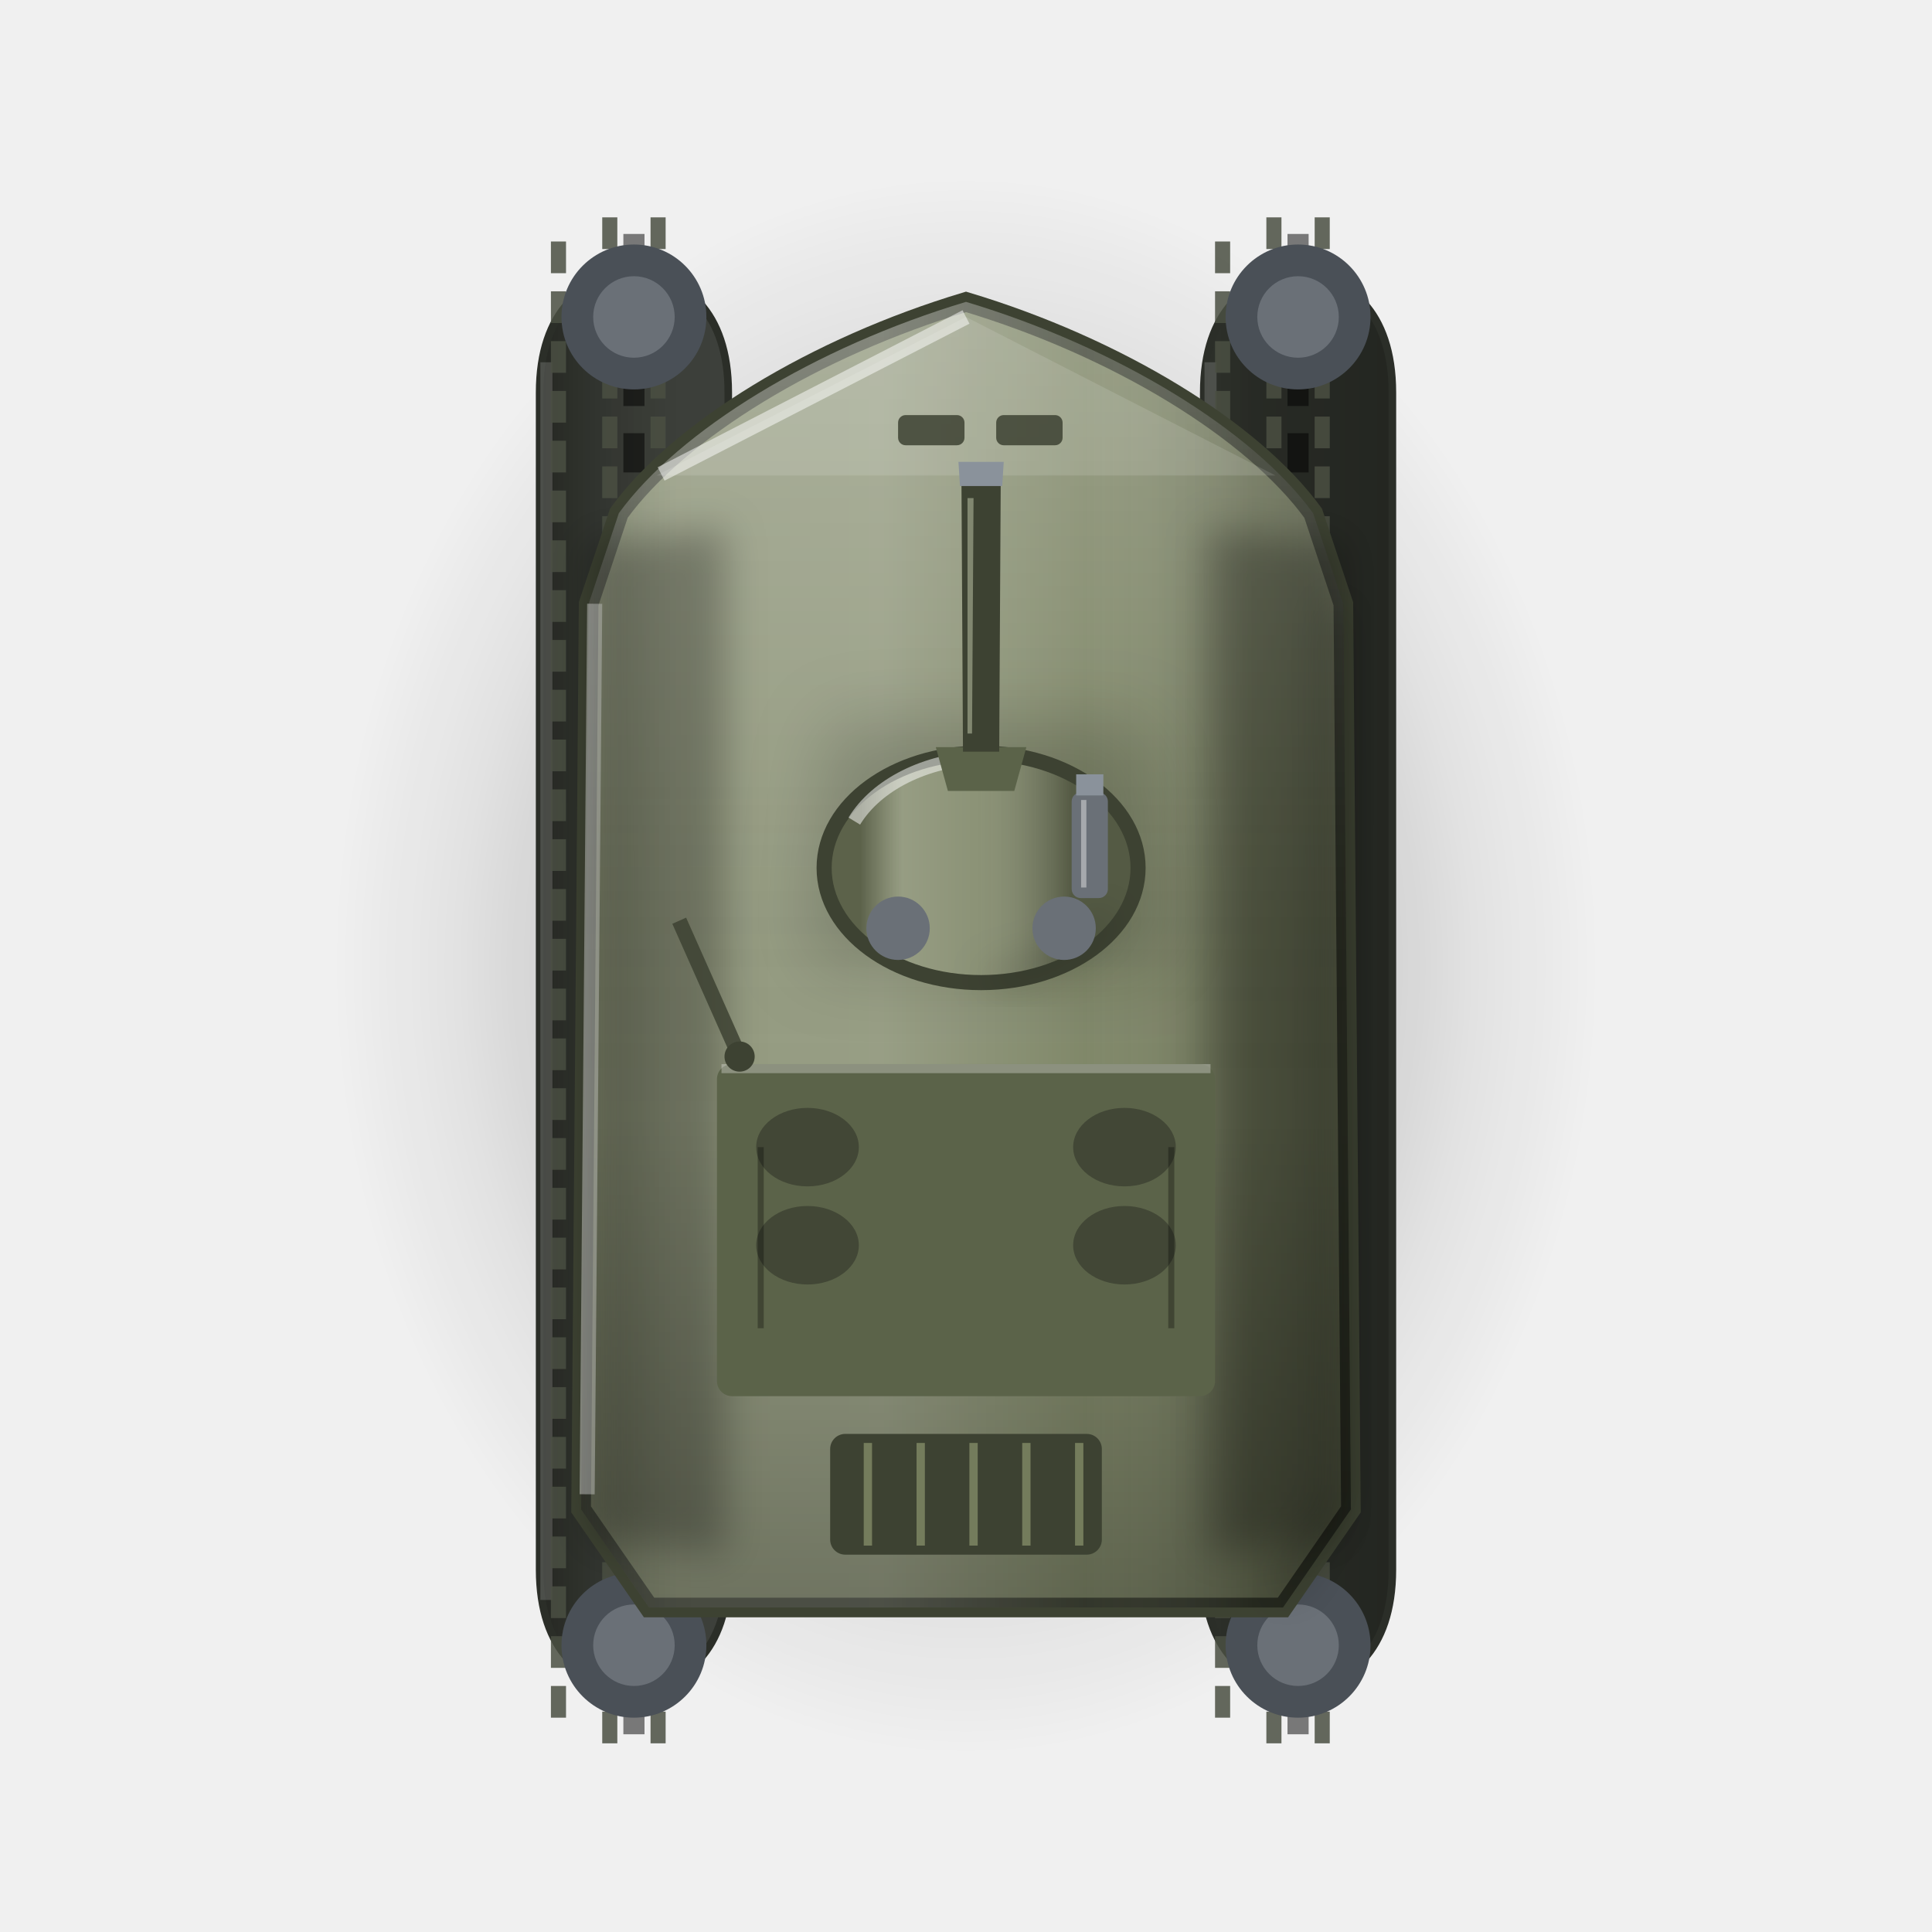
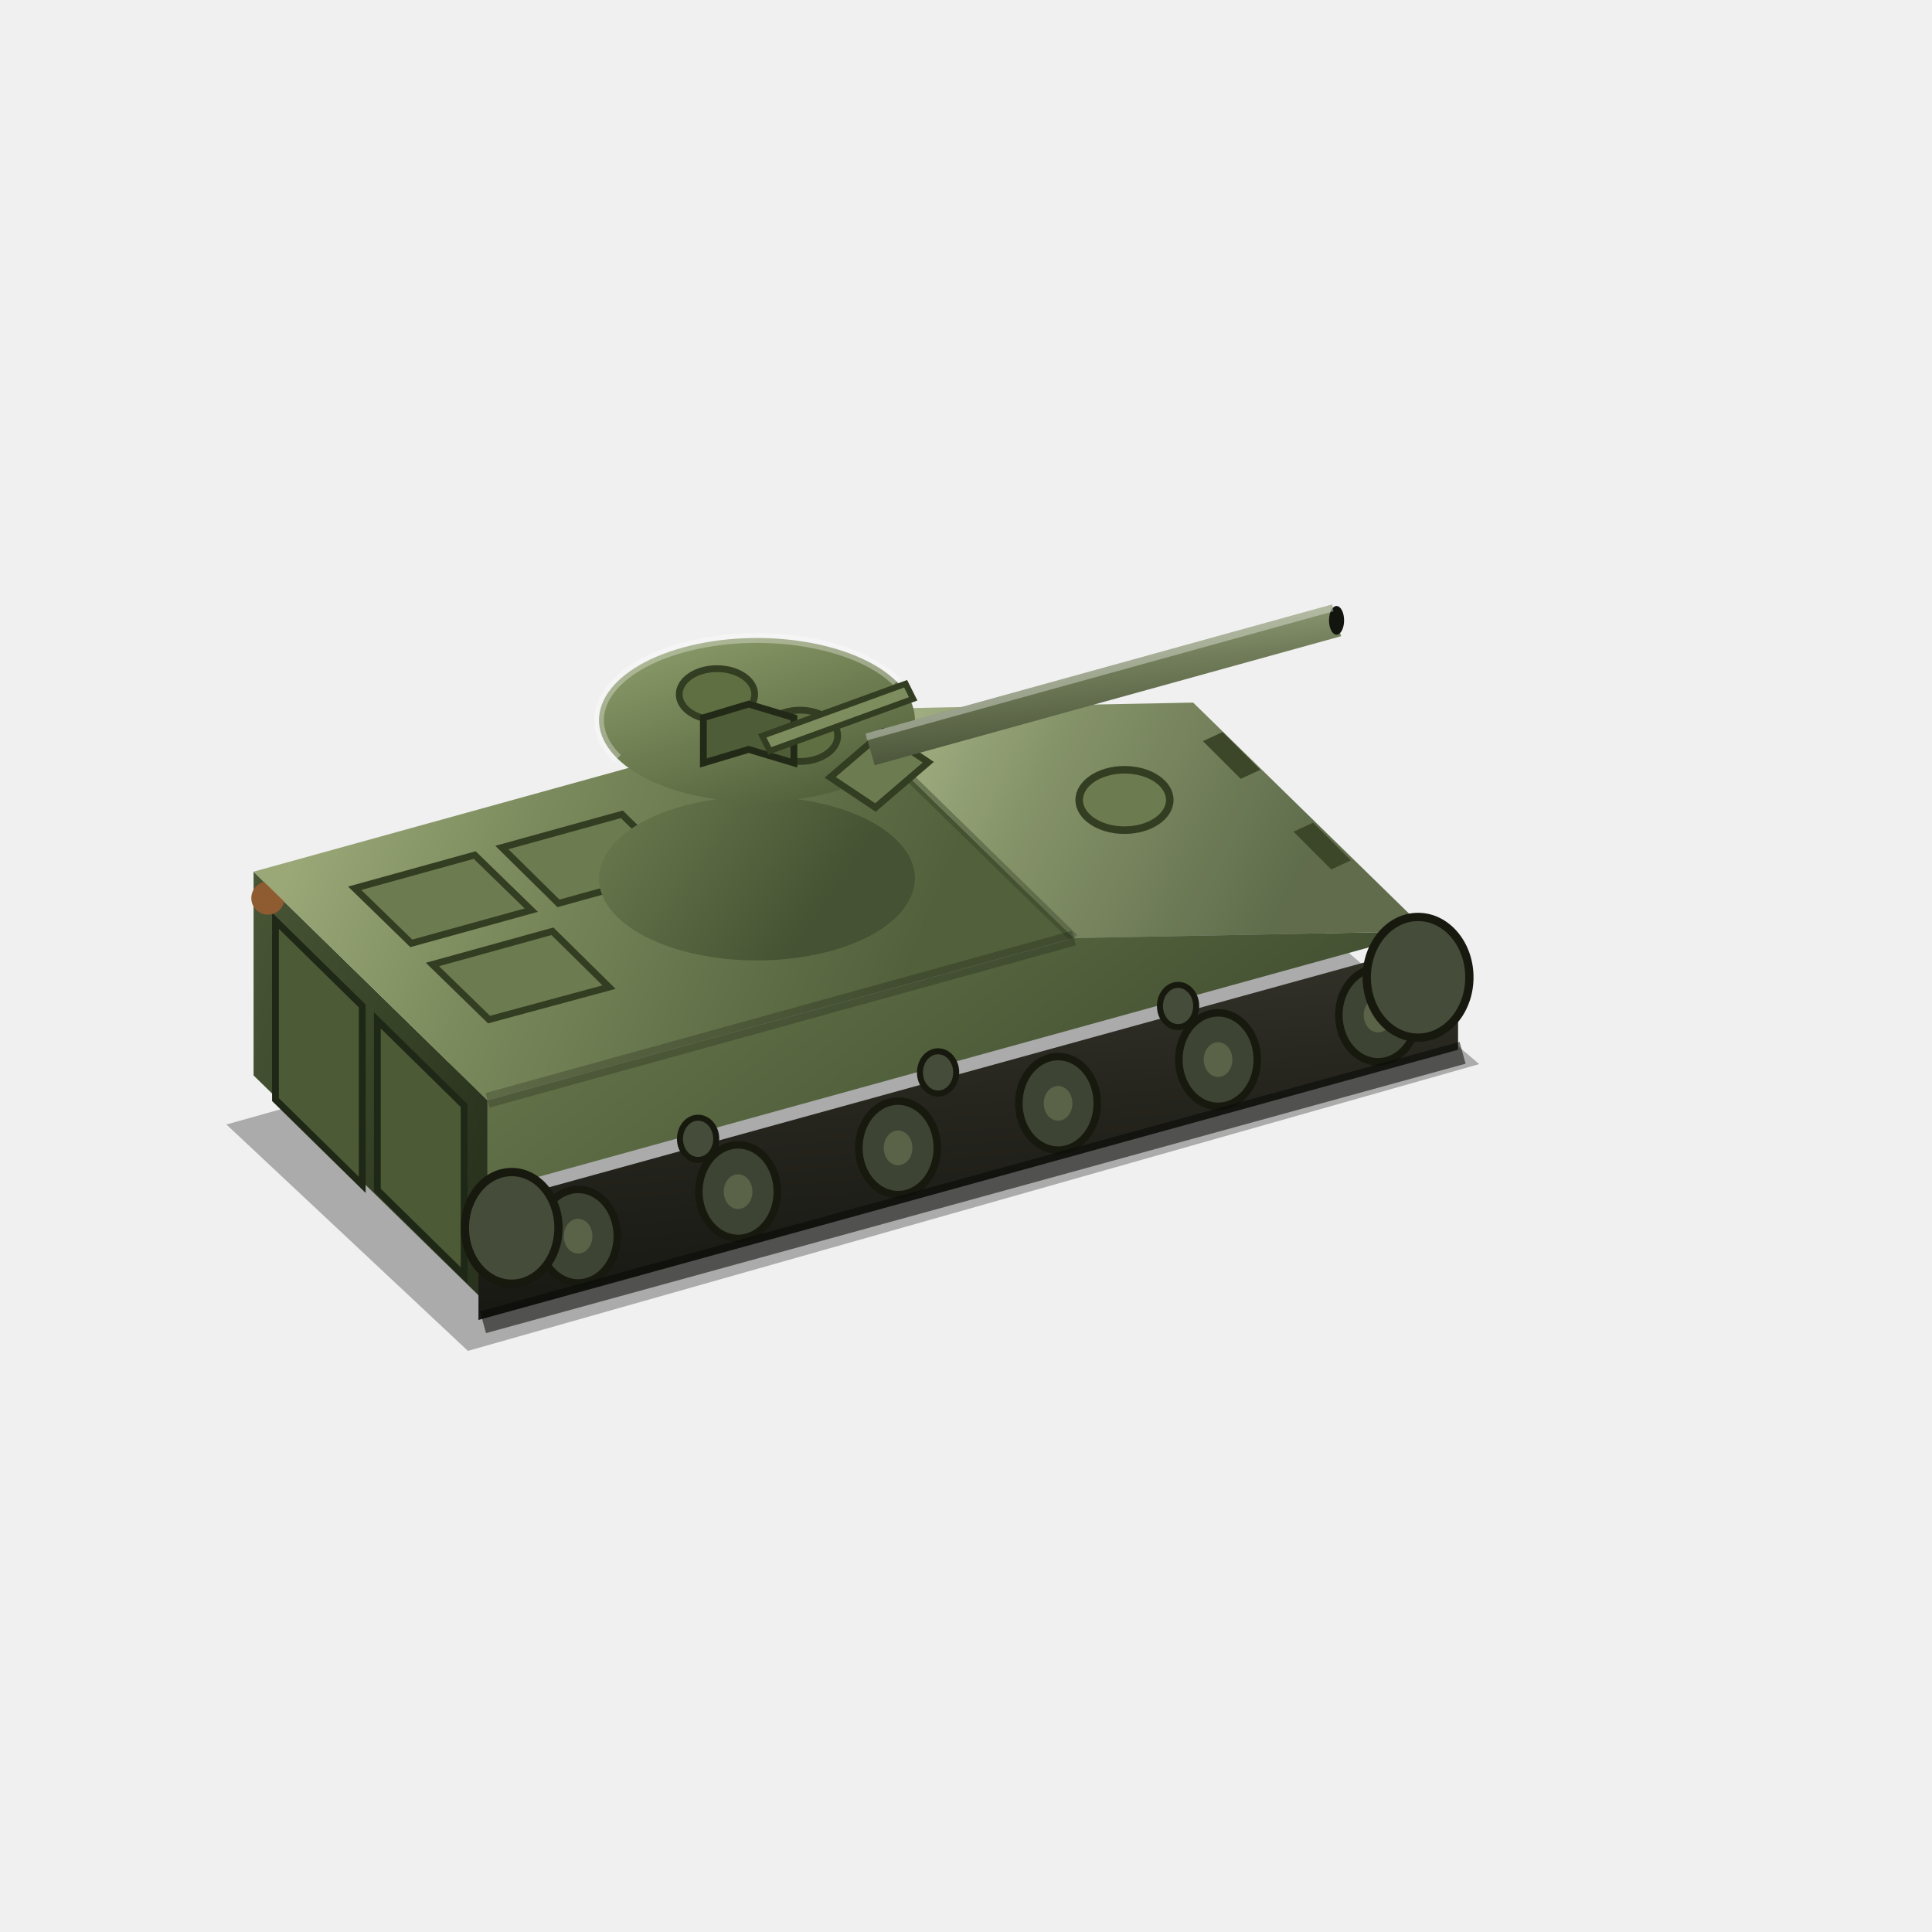
- <svg xmlns="http://www.w3.org/2000/svg" viewBox="0 0 128 128" width="128" height="128">
+ <svg xmlns="http://www.w3.org/2000/svg" viewBox="0 0 256 256">
  <defs>
-     <style>
-     .base{fill:#7c8464}.shade{fill:#5b6349}.dark{fill:#3d4232}.light{fill:#9aa378}.hi{fill:#b8bfa2}
-     .metal{fill:#6a7077}.metalS{fill:#8a929b}.metalL{fill:#4a5057}
-     .glass{fill:#7fa8c9}.glassL{fill:#a9cbdf}.rubber{fill:#2b2e28}
-   </style>
-     <filter id="bp2f1" x="-40%" y="-40%" width="180%" height="180%">
-       <feGaussianBlur stdDeviation="1.3" />
-     </filter>
-     <filter id="bp2f2" x="-60%" y="-60%" width="220%" height="220%">
-       <feGaussianBlur stdDeviation="2.4" />
-     </filter>
-     <radialGradient id="bp2gs" cx=".5" cy=".5" r=".5">
-       <stop offset="0" stop-color="#000" stop-opacity=".38" />
-       <stop offset=".5" stop-color="#000" stop-opacity=".19" />
-       <stop offset=".8" stop-color="#000" stop-opacity=".06" />
-       <stop offset="1" stop-color="#000" stop-opacity="0" />
-     </radialGradient>
-     <linearGradient id="bp2g1" gradientUnits="userSpaceOnUse" x1="36" y1="60" x2="92" y2="60">
-       <stop offset="0" stop-color="#000" stop-opacity=".28" />
-       <stop offset=".16" stop-color="#fff" stop-opacity=".18" />
-       <stop offset=".4" stop-color="#fff" stop-opacity=".22" />
-       <stop offset=".64" stop-color="#fff" stop-opacity=".04" />
-       <stop offset=".84" stop-color="#000" stop-opacity=".18" />
-       <stop offset="1" stop-color="#000" stop-opacity=".38" />
+     <linearGradient id="g-deck" x1="0.12" y1="0" x2="0.9" y2="0.15">
+       <stop offset="0" stop-color="#9aa878" />
+       <stop offset="0.34" stop-color="#7c8b5d" />
+       <stop offset="0.68" stop-color="#66744c" />
+       <stop offset="1" stop-color="#52603c" />
    </linearGradient>
-     <linearGradient id="bp2g2" gradientUnits="userSpaceOnUse" x1="64" y1="22" x2="64" y2="106">
-       <stop offset="0" stop-color="#fff" stop-opacity=".18" />
-       <stop offset=".35" stop-color="#fff" stop-opacity=".04" />
-       <stop offset=".62" stop-color="#000" stop-opacity="0" />
-       <stop offset="1" stop-color="#000" stop-opacity=".26" />
+     <linearGradient id="g-flank" x1="0" y1="0" x2="0.85" y2="0.3">
+       <stop offset="0" stop-color="#6b7a4e" />
+       <stop offset="0.45" stop-color="#5a6942" />
+       <stop offset="1" stop-color="#455233" />
    </linearGradient>
-     <linearGradient id="bp2g3" gradientUnits="userSpaceOnUse" x1="57" y1="54" x2="71" y2="54">
-       <stop offset="0" stop-color="#000" stop-opacity=".26" />
-       <stop offset=".2" stop-color="#fff" stop-opacity=".2" />
-       <stop offset=".55" stop-color="#fff" stop-opacity=".12" />
-       <stop offset="1" stop-color="#000" stop-opacity=".32" />
+     <linearGradient id="g-turret" x1="0.2" y1="0" x2="0.85" y2="1">
+       <stop offset="0" stop-color="#8b9a69" />
+       <stop offset="0.5" stop-color="#6d7c50" />
+       <stop offset="1" stop-color="#4e5c38" />
    </linearGradient>
-     <radialGradient id="bp2g5" cx=".38" cy=".32" r=".8">
-       <stop offset="0" stop-color="#fff" stop-opacity=".36" />
-       <stop offset=".4" stop-color="#fff" stop-opacity=".08" />
-       <stop offset=".72" stop-color="#000" stop-opacity="0" />
-       <stop offset="1" stop-color="#000" stop-opacity=".32" />
-     </radialGradient>
+     <linearGradient id="g-rear" x1="0" y1="0" x2="1" y2="0.6">
+       <stop offset="0" stop-color="#485636" />
+       <stop offset="0.6" stop-color="#374327" />
+       <stop offset="1" stop-color="#2a331e" />
+     </linearGradient>
+     <linearGradient id="g-metal" x1="0" y1="0" x2="0.3" y2="1">
+       <stop offset="0" stop-color="#a6b28a" />
+       <stop offset="0.5" stop-color="#717d5a" />
+       <stop offset="1" stop-color="#464f35" />
+     </linearGradient>
+     <linearGradient id="g-trk" x1="0" y1="0" x2="0.2" y2="1">
+       <stop offset="0" stop-color="#3a3a30" />
+       <stop offset="0.5" stop-color="#26261f" />
+       <stop offset="1" stop-color="#171712" />
+     </linearGradient>
  </defs>
-   <ellipse cx="64" cy="64" rx="42" ry="52" fill="url(#bp2gs)" />
-   <path class="rubber" d="M35.5 26 C35.5 20.5 38.5 18 42 18 C45.5 18 48.5 20.5 48.5 26 L48.5 104 C48.5 109.5 45.5 112 42 112 C38.5 112 35.5 109.5 35.5 104 Z" />
-   <path class="rubber" d="M79.5 26 C79.5 20.5 82.5 18 86 18 C89.5 18 92.5 20.5 92.5 26 L92.5 104 C92.5 109.5 89.5 112 86 112 C82.5 112 79.5 109.5 79.5 104 Z" />
-   <path d="M36 26 C36 21 38.6 18.6 42 18.6 C45.4 18.6 48 21 48 26 L48 104 C48 109 45.4 111.4 42 111.4 C38.6 111.4 36 109 36 104 Z" fill="url(#bp2g1)" opacity=".45" />
-   <path d="M80 26 C80 21 82.6 18.6 86 18.6 C89.4 18.6 92 21 92 26 L92 104 C92 109 89.4 111.4 86 111.4 C82.6 111.4 80 109 80 104 Z" fill="url(#bp2g1)" opacity=".45" />
-   <path d="M36.2 24 L36.2 106 M80.2 24 L80.2 106" stroke="#fff" stroke-width=".8" opacity=".16" fill="none" />
-   <path d="M37 16 L37 114 M40.4 14.4 L40.4 115.6 M43.6 14.4 L43.6 115.6" stroke="#4a4f42" stroke-width="1" stroke-dasharray="2.1 1.2" opacity=".85" fill="none" />
-   <path d="M81 16 L81 114 M84.4 14.4 L84.4 115.6 M87.6 14.4 L87.6 115.6" stroke="#4a4f42" stroke-width="1" stroke-dasharray="2.1 1.2" opacity=".85" fill="none" />
-   <path d="M42 15.5 L42 116.5 M86 15.5 L86 116.5" stroke="#000" stroke-width="1.4" stroke-dasharray="2.6 1.8" opacity=".5" fill="none" />
-   <circle class="metalL" cx="42" cy="21" r="4.8" />
-   <circle class="metal" cx="42" cy="21" r="2.7" />
-   <circle class="metalL" cx="86" cy="21" r="4.8" />
-   <circle class="metal" cx="86" cy="21" r="2.7" />
-   <circle class="metalL" cx="42" cy="109" r="4.8" />
-   <circle class="metal" cx="42" cy="109" r="2.7" />
-   <circle class="metalL" cx="86" cy="109" r="4.8" />
-   <circle class="metal" cx="86" cy="109" r="2.7" />
-   <path class="base" d="M64 20 C54 23 45 28.5 41 34 L39 40 L38.5 100 L43 106.5 L85 106.5 L89.5 100 L89 40 L87 34 C83 28.5 74 23 64 20 Z" stroke="#3d4232" stroke-width="1.3" />
-   <path d="M64 20 C54 23 45 28.5 41 34 L39 40 L38.5 100 L43 106.5 L85 106.5 L89.5 100 L89 40 L87 34 C83 28.5 74 23 64 20 Z" fill="url(#bp2g1)" />
-   <path d="M64 20 C54 23 45 28.5 41 34 L39 40 L38.5 100 L43 106.5 L85 106.5 L89.5 100 L89 40 L87 34 C83 28.5 74 23 64 20 Z" fill="url(#bp2g2)" />
-   <path d="M64 21 L84.5 31.5 L43.5 31.5 Z" fill="#fff" opacity=".12" />
-   <path d="M64 21 L43.8 31.4" stroke="#fff" stroke-width="1" opacity=".5" fill="none" />
-   <path d="M39.4 40 L38.9 99" stroke="#fff" stroke-width="1" opacity=".4" fill="none" />
-   <path d="M88.6 40 L89.1 99 L84.8 105.6" stroke="#000" stroke-width="1.4" opacity=".24" fill="none" filter="url(#bp2f1)" />
-   <path d="M39 36 L48 35 L48 103 L39.2 102 Z" fill="#000" opacity=".28" filter="url(#bp2f1)" />
-   <path d="M89 36 L80 35 L80 103 L88.8 102 Z" fill="#000" opacity=".28" filter="url(#bp2f1)" />
-   <rect class="dark" x="59.5" y="27.5" width="4.4" height="2" rx=".5" opacity=".85" />
-   <rect class="dark" x="66" y="27.5" width="4.4" height="2" rx=".5" opacity=".85" />
-   <path d="M55 48 L76 48 L77.5 64 L53.5 64 Z" fill="#000" opacity=".18" filter="url(#bp2f2)" />
-   <ellipse class="base" cx="65" cy="57.5" rx="10.4" ry="7.6" />
-   <ellipse cx="65" cy="57.5" rx="10.4" ry="7.6" fill="url(#bp2g3)" />
-   <ellipse cx="65" cy="57.5" rx="10.4" ry="7.6" fill="none" stroke="#3d4232" stroke-width="1" />
-   <path d="M56.6 54.4 A9.8 7 0 0 1 65 50.2" stroke="#fff" stroke-width=".9" opacity=".5" fill="none" />
-   <path d="M73.4 60.4 A9.8 7 0 0 1 65.6 64.9" stroke="#000" stroke-width="1" opacity=".25" fill="none" filter="url(#bp2f1)" />
-   <path class="shade" d="M62 49.5 L68 49.5 L67.2 52.4 L62.8 52.4 Z" />
-   <path class="dark" d="M63.7 32 L66.3 32 L66.2 49.8 L63.8 49.8 Z" />
-   <path class="hi" d="M64.1 33 L64.5 33 L64.4 48.6 L64.1 48.6 Z" opacity=".55" />
-   <path class="metalS" d="M63.5 30.6 L66.5 30.6 L66.4 32.2 L63.6 32.2 Z" />
-   <rect class="metal" x="71" y="52.5" width="2.4" height="7" rx=".6" />
-   <path class="metalS" d="M71.3 51.3 L73.1 51.3 L73.1 52.7 L71.3 52.7 Z" />
-   <path d="M71.8 53 L71.8 58.8" stroke="#fff" stroke-width=".35" opacity=".4" fill="none" />
-   <circle class="metal" cx="59.5" cy="61.5" r="2.1" />
-   <circle class="metal" cx="70.5" cy="61.5" r="2.1" />
-   <rect class="shade" x="47.5" y="70.5" width="33" height="22" rx="1" />
-   <path d="M47.8 70.8 L80.2 70.8" stroke="#fff" stroke-width=".6" opacity=".3" fill="none" />
-   <ellipse class="dark" cx="53.5" cy="76" rx="3.4" ry="2.6" opacity=".85" />
-   <ellipse class="dark" cx="53.5" cy="82.5" rx="3.4" ry="2.6" opacity=".85" />
-   <ellipse class="dark" cx="74.5" cy="76" rx="3.4" ry="2.6" opacity=".85" />
-   <ellipse class="dark" cx="74.5" cy="82.5" rx="3.4" ry="2.6" opacity=".85" />
-   <path d="M50.4 76 L50.4 88 M77.6 76 L77.6 88" stroke="#000" stroke-width=".4" opacity=".3" fill="none" />
-   <rect class="dark" x="55" y="95" width="18" height="8" rx="1" />
-   <path d="M57.5 95.6 L57.5 102.4 M61 95.6 L61 102.4 M64.5 95.6 L64.5 102.4 M68 95.6 L68 102.4 M71.5 95.6 L71.5 102.4" stroke="#9aa378" stroke-width=".55" opacity=".6" fill="none" />
-   <path d="M49 70 L45 61" stroke="#3d4232" stroke-width="1" fill="none" opacity=".85" />
-   <circle class="dark" cx="49" cy="70" r="1" />
+   <path d="M30 149 L162 112 L196 141 L62 179 Z" fill="#080a06" opacity="0.30" />
+   <path d="M33.6 115.5 L64.6 145.8 L64.6 172.8 L33.6 142.5 Z" fill="url(#g-rear)" />
+   <g fill="#4c5a35" stroke="#1f2716" stroke-width="0.9">
+     <path d="M36.5 122 L48 133.3 L48 157 L36.5 145.7 Z" />
+     <path d="M50 135.2 L61.5 146.5 L61.5 169 L50 157.7 Z" />
+   </g>
+   <circle cx="35.5" cy="119" r="2.2" fill="#8f5b30" />
+   <path d="M33.6 115.5 L111.3 94.0 L142.3 124.3 L64.6 145.8 Z" fill="url(#g-deck)" />
+   <path d="M111.3 94.0 L158.1 93.1 L189.1 123.4 L142.3 124.3 Z" fill="url(#g-deck)" />
+   <path d="M111.3 94.0 L142.3 124.3" fill="none" stroke="#3b4728" stroke-opacity="0.55" stroke-width="1.2" />
+   <path d="M111.3 94.0 L158.1 93.1 L189.1 123.4 L142.3 124.3 Z" fill="#ffffff" fill-opacity="0.08" />
+   <ellipse cx="149" cy="106" rx="6" ry="4" fill="#6d7c50" stroke="#333d22" stroke-width="1" />
+   <g fill="#3b4728">
+     <path d="M162 97 L167 102 L164.4 103.2 L159.4 98.2 Z" />
+     <path d="M174 109 L179 114 L176.4 115.2 L171.4 110.2 Z" />
+   </g>
+   <g fill="#6d7c50" stroke="#333d22" stroke-width="0.9">
+     <path d="M47 117.7 L62.9 113.3 L70.4 120.6 L54.5 125 Z" />
+     <path d="M57.3 127.8 L73.2 123.4 L80.7 130.8 L64.8 135.1 Z" />
+     <path d="M66.5 112.3 L82.4 107.9 L89.9 115.3 L74 119.7 Z" />
+   </g>
+   <path d="M64.6 145.8 L142.3 124.3 L189.1 123.4 L64.6 157.8 Z" fill="url(#g-flank)" />
+   <path d="M64.6 145.8 L142.3 124.3" fill="none" stroke="#000000" stroke-opacity="0.2" stroke-width="2" />
+   <path d="M63.4 174.9 L193.2 139.1 L193.2 124.1 L63.4 159.9 Z" fill="url(#g-trk)" />
+   <g fill="#3d4433" stroke="#17190f" stroke-width="1">
+     <ellipse cx="76.6" cy="163.8" rx="5.2" ry="6.2" />
+     <ellipse cx="97.8" cy="157.9" rx="5.2" ry="6.2" />
+     <ellipse cx="119.0" cy="152.1" rx="5.2" ry="6.2" />
+     <ellipse cx="140.2" cy="146.2" rx="5.2" ry="6.2" />
+     <ellipse cx="161.4" cy="140.4" rx="5.2" ry="6.2" />
+     <ellipse cx="182.6" cy="134.5" rx="5.2" ry="6.2" />
+   </g>
+   <g fill="#5a6247">
+     <ellipse cx="76.6" cy="163.8" rx="1.9" ry="2.3" />
+     <ellipse cx="97.8" cy="157.9" rx="1.9" ry="2.3" />
+     <ellipse cx="119.0" cy="152.1" rx="1.9" ry="2.3" />
+     <ellipse cx="140.2" cy="146.2" rx="1.9" ry="2.3" />
+     <ellipse cx="161.4" cy="140.4" rx="1.9" ry="2.3" />
+     <ellipse cx="182.6" cy="134.5" rx="1.9" ry="2.3" />
+   </g>
+   <ellipse cx="187.9" cy="129.5" rx="6.8" ry="8" fill="#454c39" stroke="#17190f" stroke-width="1.1" />
+   <ellipse cx="67.8" cy="162.7" rx="6.2" ry="7.4" fill="#454c39" stroke="#17190f" stroke-width="1.1" />
+   <g fill="#454c39" stroke="#17190f" stroke-width="0.8">
+     <ellipse cx="92.5" cy="150.9" rx="2.4" ry="2.8" />
+     <ellipse cx="124.3" cy="142.1" rx="2.4" ry="2.8" />
+     <ellipse cx="156.1" cy="133.3" rx="2.4" ry="2.8" />
+   </g>
+   <path d="M64 175.2 L193.8 139.5" fill="none" stroke="#080a06" stroke-opacity="0.55" stroke-width="3" />
+   <path d="M118.8 111.3 C124.2 116.6 120.3 123.2 110.1 126.0          C99.9 128.8 87.2 126.8 81.8 121.5          C76.4 116.2 80.3 109.6 90.5 106.8          C100.7 104.0 113.4 106.0 118.8 111.3 Z" fill="url(#g-flank)" />
+   <path d="M118.8 90.3 C124.2 95.6 120.3 102.2 110.1 105.0          C99.9 107.8 87.2 105.8 81.8 100.5          C76.4 95.2 80.3 88.6 90.5 85.8          C100.7 83.0 113.4 85.0 118.8 90.3 Z" fill="url(#g-turret)" />
+   <path d="M81.8 100.5 C76.4 95.2 80.3 88.6 90.5 85.8 C100.7 83.0 113.4 85.0 118.8 90.3" fill="none" stroke="#ffffff" stroke-opacity="0.32" stroke-width="1.3" />
+   <ellipse cx="95" cy="92" rx="5" ry="3.4" fill="#5f6f42" stroke="#333d22" stroke-width="0.9" />
+   <ellipse cx="106" cy="97.5" rx="5" ry="3.4" fill="#5f6f42" stroke="#333d22" stroke-width="0.9" />
+   <path d="M93.2 101.1 L99.2 99.3 L105.2 101.1 L105.2 95.1 L99.2 93.3 L93.2 95.1 Z" fill="#4e5c38" stroke="#222a17" stroke-width="0.9" />
+   <path d="M101 97.5 L120 90.6 L121 92.6 L102 99.5 Z" fill="#7e8d5e" stroke="#333d22" stroke-width="0.8" />
+   <path d="M110 103 L117 97 L123 101 L116 107 Z" fill="#6d7c50" stroke="#333d22" stroke-width="0.9" />
+   <path d="M114.7 97.2 L176.5 80.1 L177.7 84.3 L115.9 101.4 Z" fill="url(#g-metal)" />
+   <ellipse cx="177.1" cy="82.2" rx="1" ry="1.9" fill="#12150e" />
+   <path d="M114.7 97.2 L176.5 80.1 L176.7 81 L114.9 98.1 Z" fill="#ffffff" fill-opacity="0.35" />
</svg>
